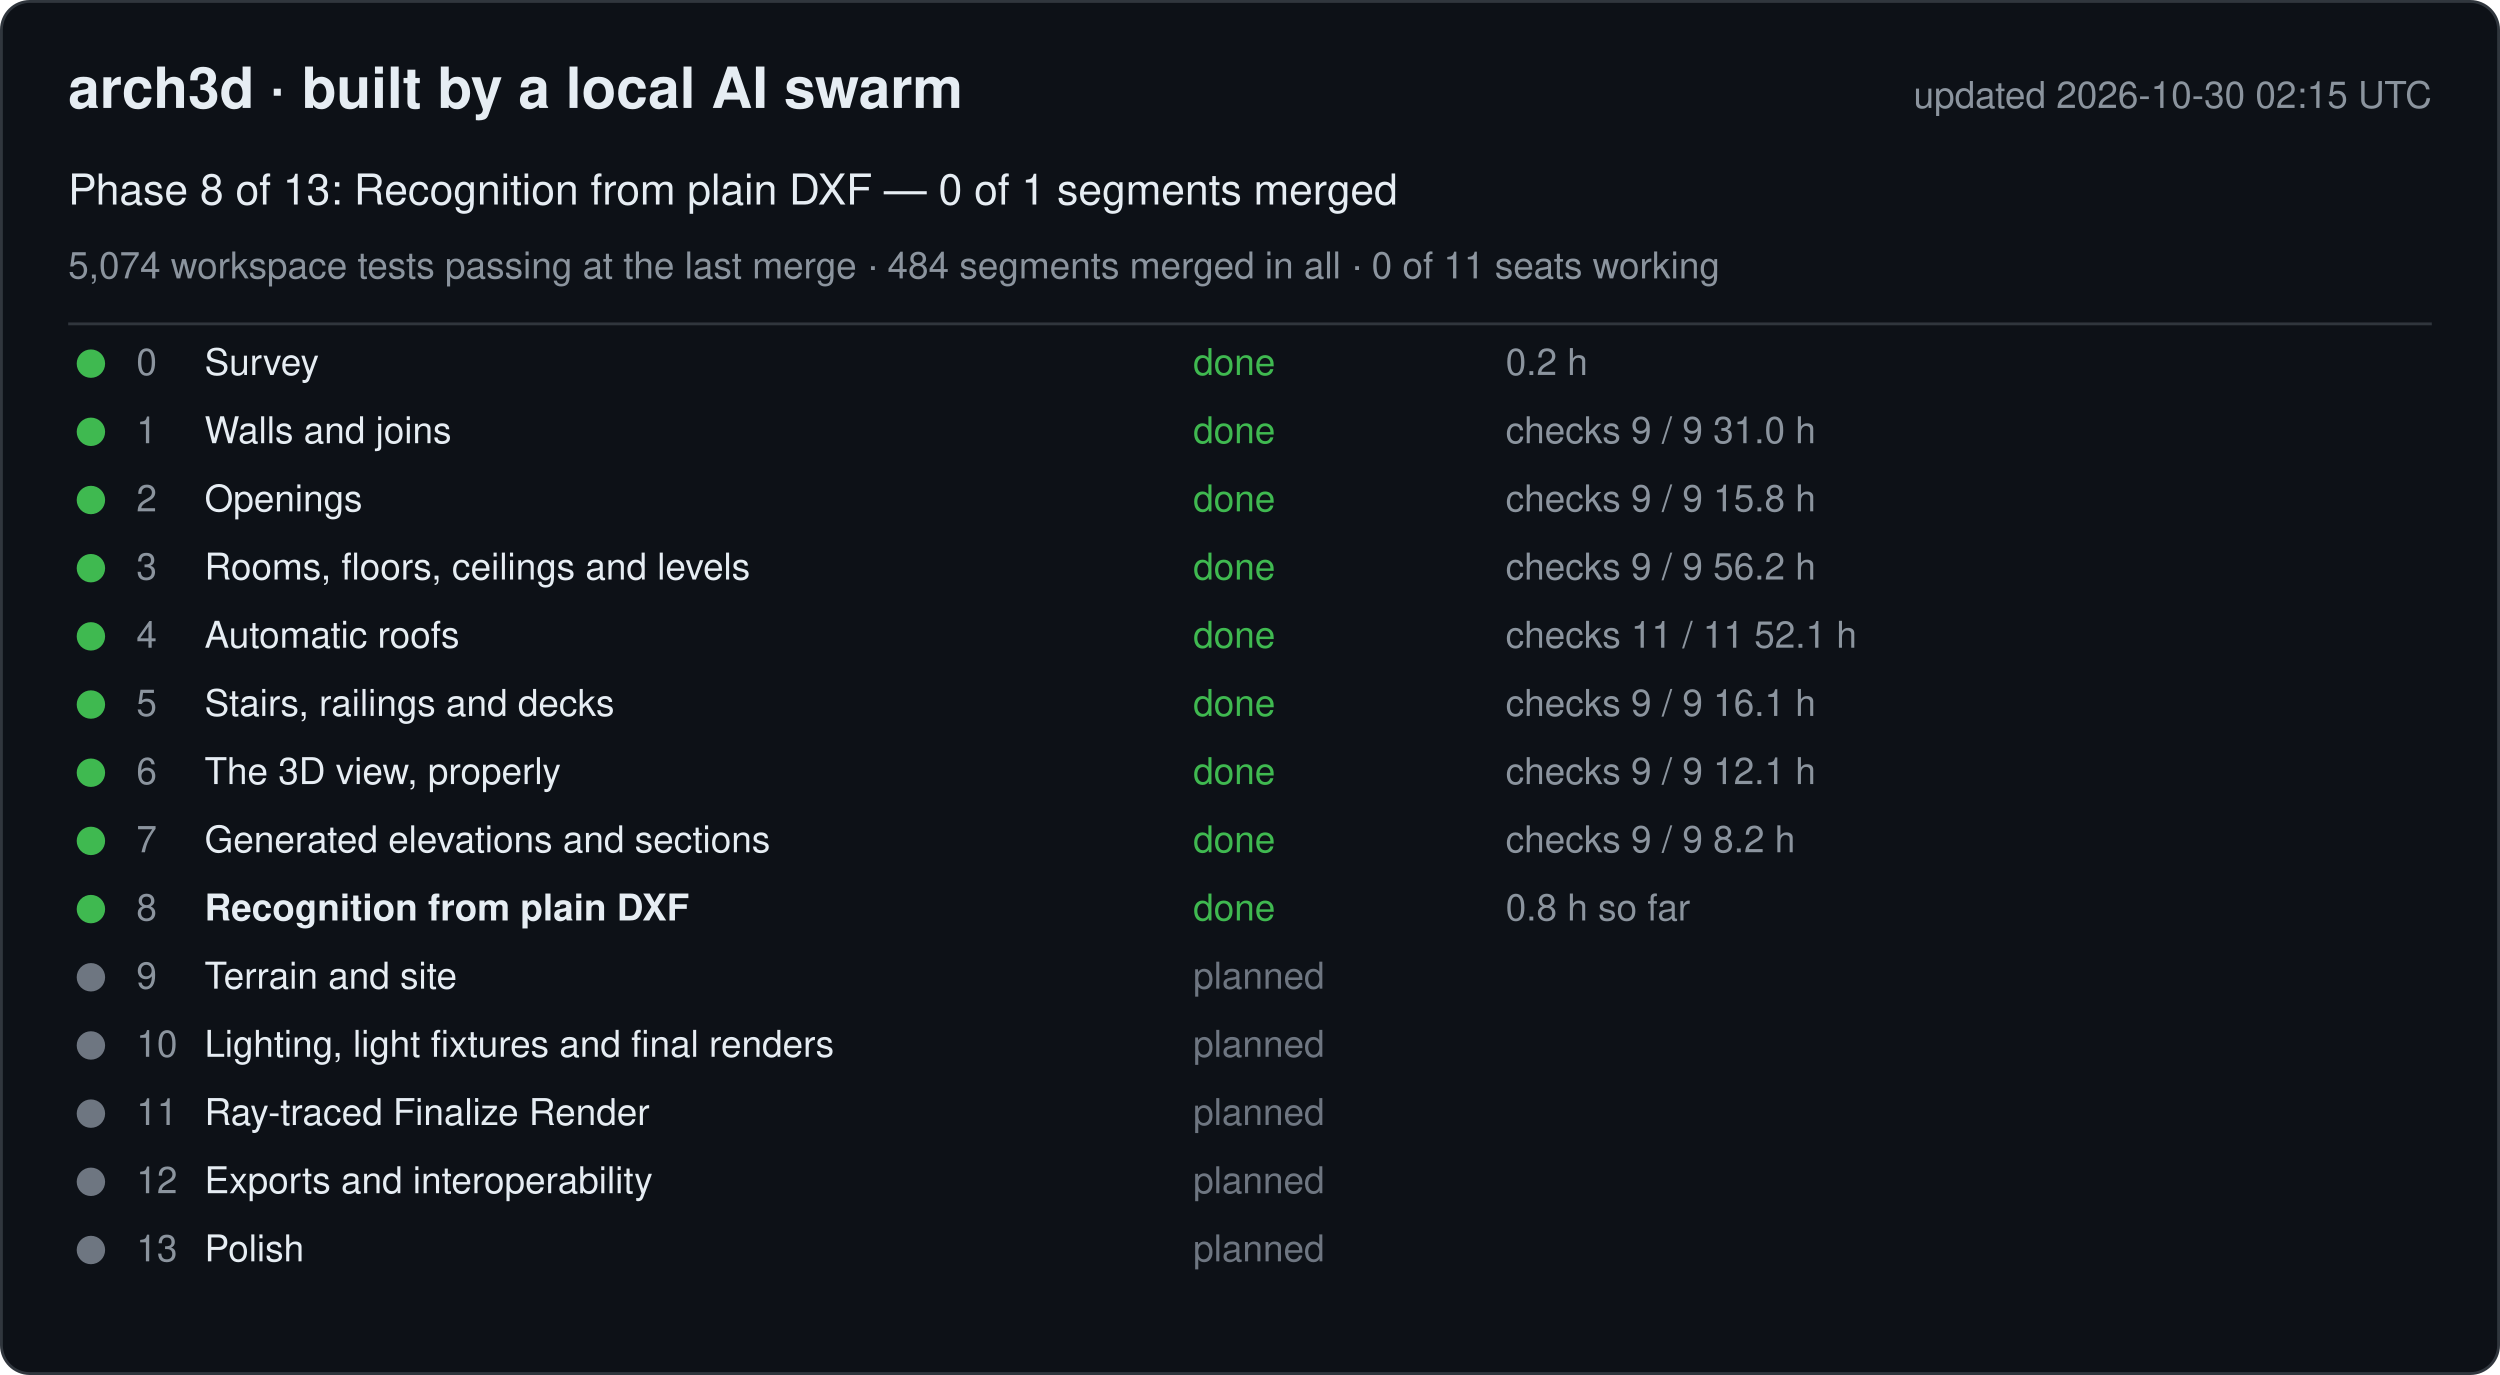
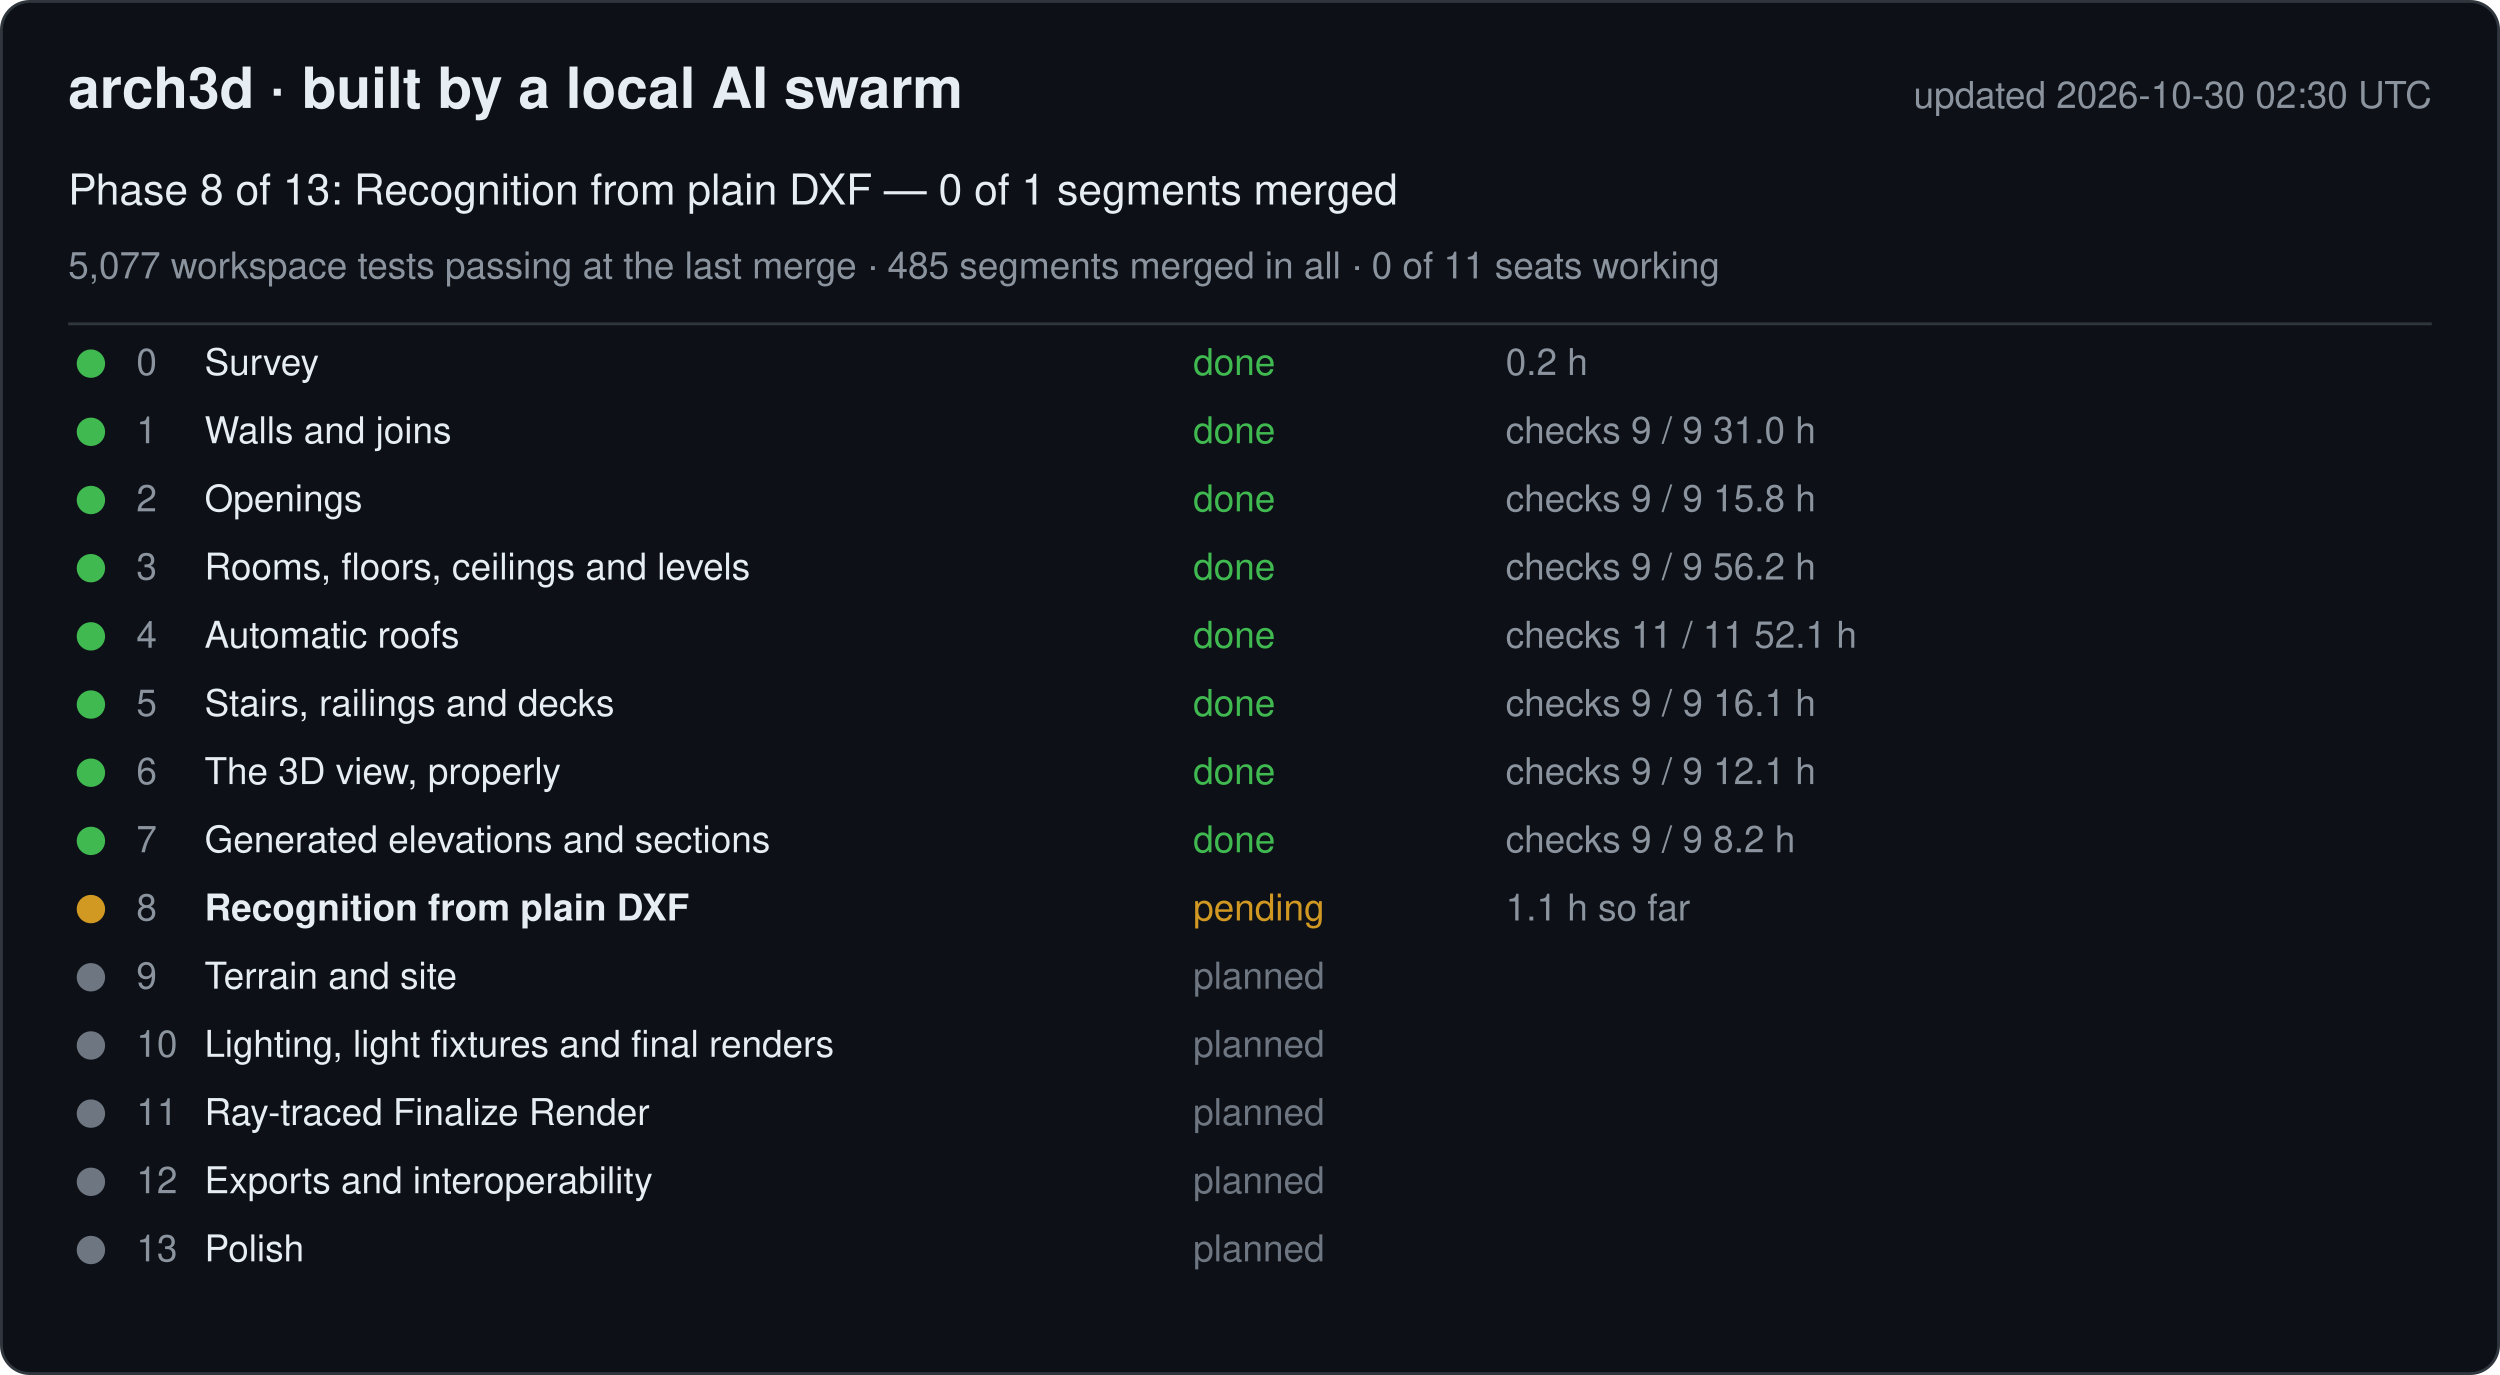
<svg xmlns="http://www.w3.org/2000/svg" width="880" height="484" viewBox="0 0 880 484" font-family="-apple-system, Segoe UI, Helvetica, Arial, sans-serif">
  <rect x="0.5" y="0.5" width="879" height="483" rx="10" fill="#0d1117" stroke="#30363d" />
  <text x="24" y="38" font-size="20" font-weight="600" fill="#e6edf3">arch3d · built by a local AI swarm</text>
-   <text x="856" y="38" font-size="13" fill="#8b949e" text-anchor="end">updated 2026-10-30 02:15 UTC</text>
+   <text x="856" y="38" font-size="13" fill="#8b949e" text-anchor="end">updated 2026-10-30 02:30 UTC</text>
  <text x="24" y="72" font-size="15" fill="#e6edf3">Phase 8 of 13: Recognition from plain DXF — 0 of 1 segments merged</text>
-   <text x="24" y="98" font-size="13" fill="#8b949e">5,074 workspace tests passing at the last merge · 484 segments merged in all · 0 of 11 seats working</text>
+   <text x="24" y="98" font-size="13" fill="#8b949e">5,077 workspace tests passing at the last merge · 485 segments merged in all · 0 of 11 seats working</text>
  <line x1="24" y1="114" x2="856" y2="114" stroke="#30363d" />
  <g data-phase="0">
    <circle cx="32" cy="128" r="5" fill="#3fb950" />
    <text x="48" y="132" font-size="13" fill="#8b949e">0</text>
    <text x="72" y="132" font-size="13" fill="#e6edf3">Survey</text>
    <text x="420" y="132" font-size="13" fill="#3fb950">done</text>
    <text x="530" y="132" font-size="13" fill="#8b949e">0.2 h</text>
  </g>
  <g data-phase="1">
    <circle cx="32" cy="152" r="5" fill="#3fb950" />
    <text x="48" y="156" font-size="13" fill="#8b949e">1</text>
    <text x="72" y="156" font-size="13" fill="#e6edf3">Walls and joins</text>
    <text x="420" y="156" font-size="13" fill="#3fb950">done</text>
    <text x="530" y="156" font-size="13" fill="#8b949e">checks 9 / 9   31.0 h</text>
  </g>
  <g data-phase="2">
    <circle cx="32" cy="176" r="5" fill="#3fb950" />
    <text x="48" y="180" font-size="13" fill="#8b949e">2</text>
    <text x="72" y="180" font-size="13" fill="#e6edf3">Openings</text>
    <text x="420" y="180" font-size="13" fill="#3fb950">done</text>
    <text x="530" y="180" font-size="13" fill="#8b949e">checks 9 / 9   15.8 h</text>
  </g>
  <g data-phase="3">
    <circle cx="32" cy="200" r="5" fill="#3fb950" />
    <text x="48" y="204" font-size="13" fill="#8b949e">3</text>
    <text x="72" y="204" font-size="13" fill="#e6edf3">Rooms, floors, ceilings and levels</text>
    <text x="420" y="204" font-size="13" fill="#3fb950">done</text>
    <text x="530" y="204" font-size="13" fill="#8b949e">checks 9 / 9   56.2 h</text>
  </g>
  <g data-phase="4">
    <circle cx="32" cy="224" r="5" fill="#3fb950" />
    <text x="48" y="228" font-size="13" fill="#8b949e">4</text>
    <text x="72" y="228" font-size="13" fill="#e6edf3">Automatic roofs</text>
    <text x="420" y="228" font-size="13" fill="#3fb950">done</text>
    <text x="530" y="228" font-size="13" fill="#8b949e">checks 11 / 11   52.1 h</text>
  </g>
  <g data-phase="5">
    <circle cx="32" cy="248" r="5" fill="#3fb950" />
    <text x="48" y="252" font-size="13" fill="#8b949e">5</text>
    <text x="72" y="252" font-size="13" fill="#e6edf3">Stairs, railings and decks</text>
    <text x="420" y="252" font-size="13" fill="#3fb950">done</text>
    <text x="530" y="252" font-size="13" fill="#8b949e">checks 9 / 9   16.1 h</text>
  </g>
  <g data-phase="6">
    <circle cx="32" cy="272" r="5" fill="#3fb950" />
    <text x="48" y="276" font-size="13" fill="#8b949e">6</text>
    <text x="72" y="276" font-size="13" fill="#e6edf3">The 3D view, properly</text>
    <text x="420" y="276" font-size="13" fill="#3fb950">done</text>
    <text x="530" y="276" font-size="13" fill="#8b949e">checks 9 / 9   12.1 h</text>
  </g>
  <g data-phase="7">
    <circle cx="32" cy="296" r="5" fill="#3fb950" />
    <text x="48" y="300" font-size="13" fill="#8b949e">7</text>
    <text x="72" y="300" font-size="13" fill="#e6edf3">Generated elevations and sections</text>
    <text x="420" y="300" font-size="13" fill="#3fb950">done</text>
    <text x="530" y="300" font-size="13" fill="#8b949e">checks 9 / 9   8.2 h</text>
  </g>
  <g data-phase="8">
-     <circle cx="32" cy="320" r="5" fill="#3fb950" />
+     <circle cx="32" cy="320" r="5" fill="#d29922" />
    <text x="48" y="324" font-size="13" fill="#8b949e">8</text>
    <text x="72" y="324" font-size="13" fill="#e6edf3" font-weight="600">Recognition from plain DXF</text>
-     <text x="420" y="324" font-size="13" fill="#3fb950">done</text>
-     <text x="530" y="324" font-size="13" fill="#8b949e">0.8 h so far</text>
+     <text x="420" y="324" font-size="13" fill="#d29922">pending</text>
+     <text x="530" y="324" font-size="13" fill="#8b949e">1.1 h so far</text>
  </g>
  <g data-phase="9">
    <circle cx="32" cy="344" r="5" fill="#6e7681" />
    <text x="48" y="348" font-size="13" fill="#8b949e">9</text>
    <text x="72" y="348" font-size="13" fill="#e6edf3">Terrain and site</text>
    <text x="420" y="348" font-size="13" fill="#6e7681">planned</text>
    <text x="530" y="348" font-size="13" fill="#8b949e" />
  </g>
  <g data-phase="10">
    <circle cx="32" cy="368" r="5" fill="#6e7681" />
    <text x="48" y="372" font-size="13" fill="#8b949e">10</text>
    <text x="72" y="372" font-size="13" fill="#e6edf3">Lighting, light fixtures and final renders</text>
    <text x="420" y="372" font-size="13" fill="#6e7681">planned</text>
    <text x="530" y="372" font-size="13" fill="#8b949e" />
  </g>
  <g data-phase="11">
    <circle cx="32" cy="392" r="5" fill="#6e7681" />
    <text x="48" y="396" font-size="13" fill="#8b949e">11</text>
    <text x="72" y="396" font-size="13" fill="#e6edf3">Ray-traced Finalize Render</text>
    <text x="420" y="396" font-size="13" fill="#6e7681">planned</text>
    <text x="530" y="396" font-size="13" fill="#8b949e" />
  </g>
  <g data-phase="12">
    <circle cx="32" cy="416" r="5" fill="#6e7681" />
    <text x="48" y="420" font-size="13" fill="#8b949e">12</text>
    <text x="72" y="420" font-size="13" fill="#e6edf3">Exports and interoperability</text>
    <text x="420" y="420" font-size="13" fill="#6e7681">planned</text>
    <text x="530" y="420" font-size="13" fill="#8b949e" />
  </g>
  <g data-phase="13">
    <circle cx="32" cy="440" r="5" fill="#6e7681" />
    <text x="48" y="444" font-size="13" fill="#8b949e">13</text>
    <text x="72" y="444" font-size="13" fill="#e6edf3">Polish</text>
    <text x="420" y="444" font-size="13" fill="#6e7681">planned</text>
    <text x="530" y="444" font-size="13" fill="#8b949e" />
  </g>
</svg>
